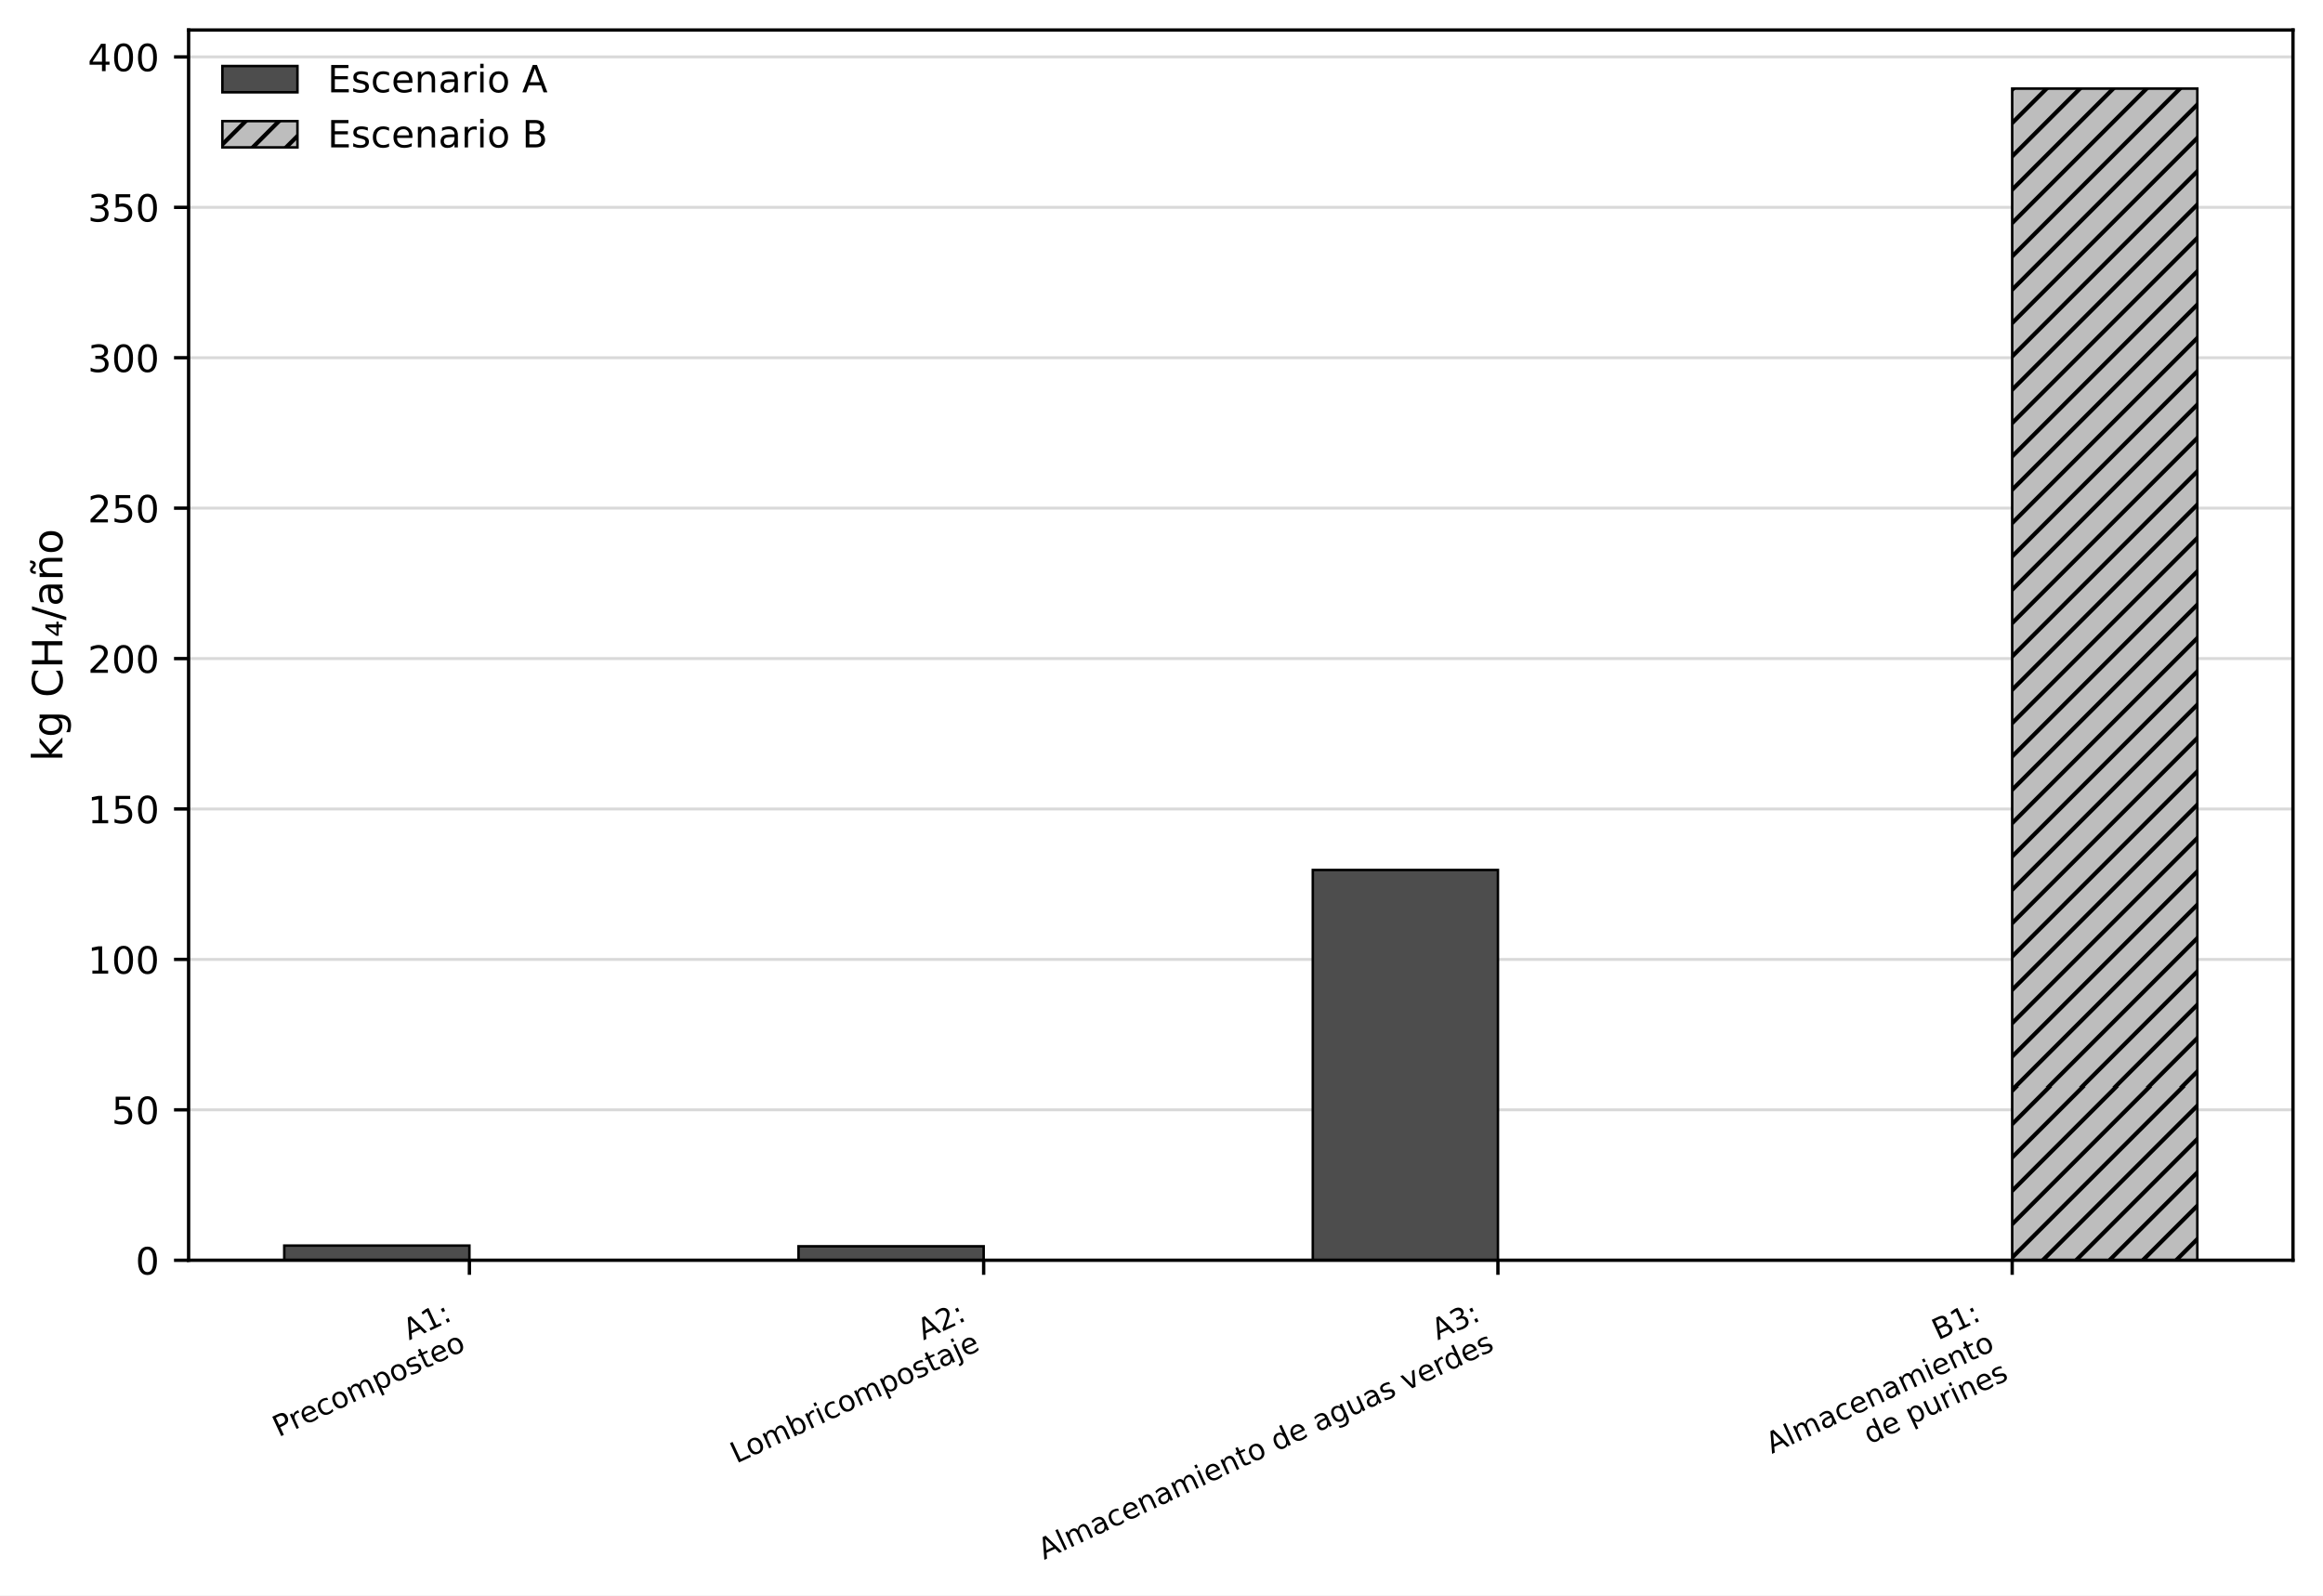
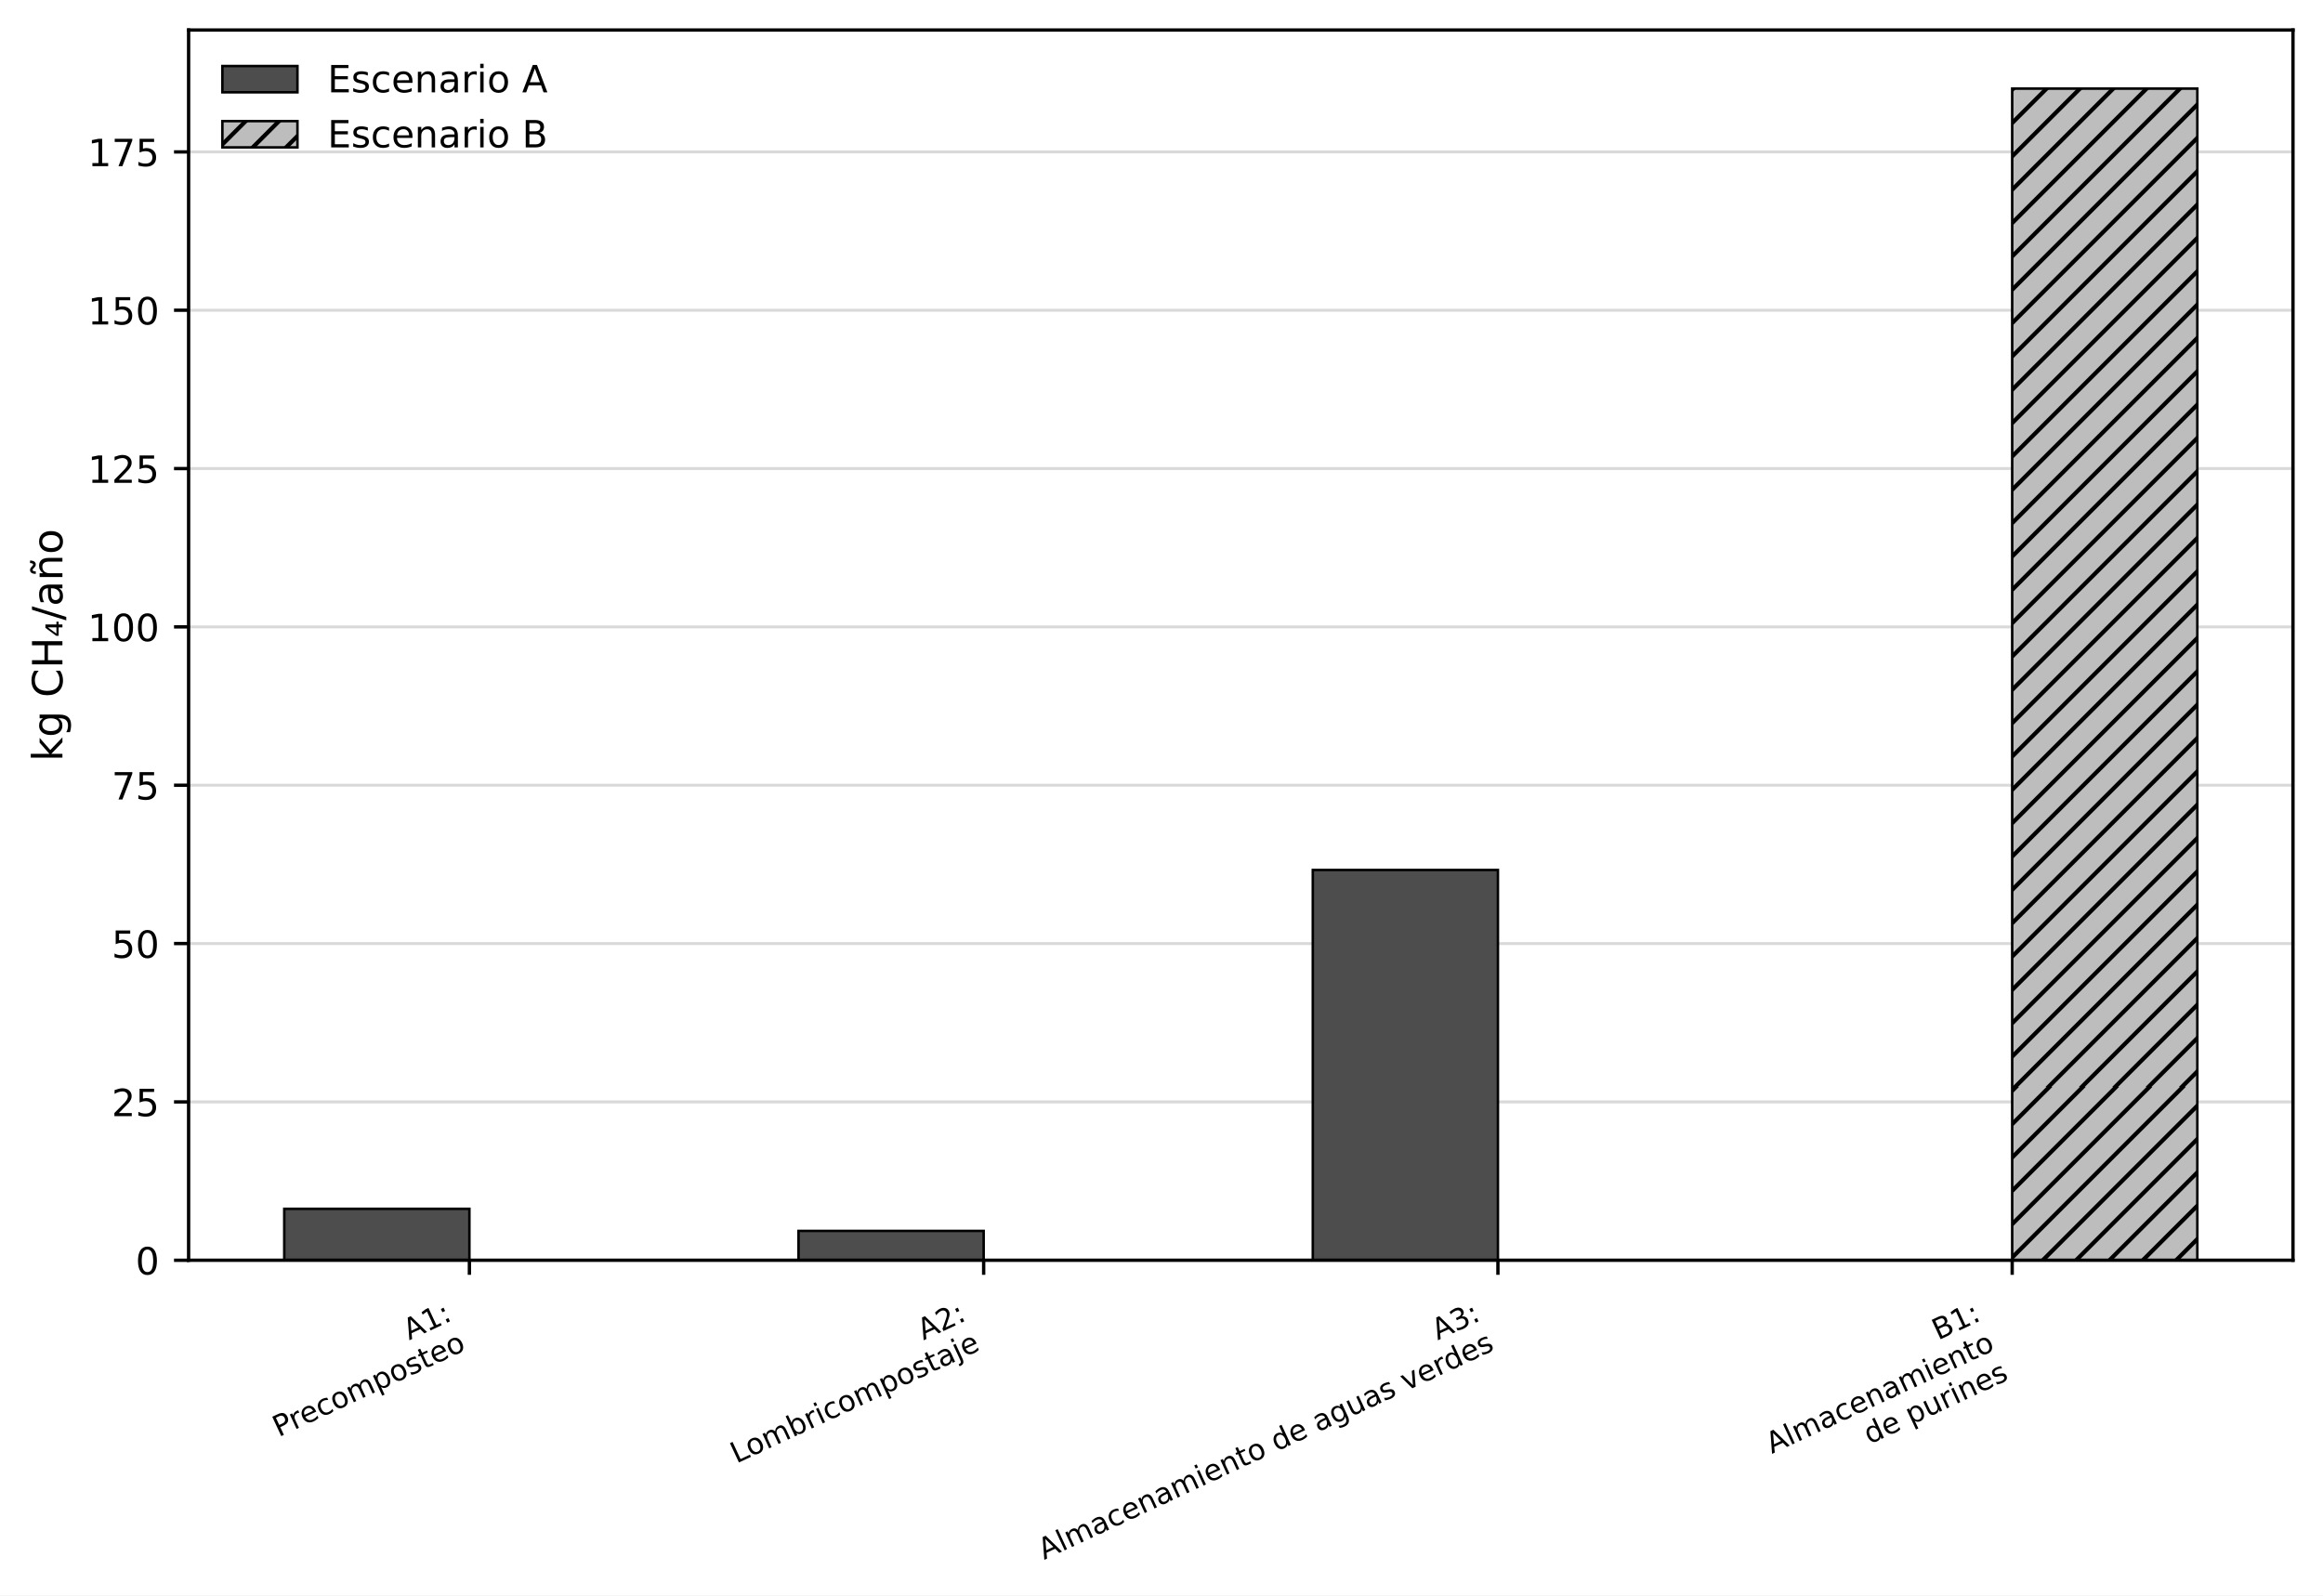
<svg xmlns="http://www.w3.org/2000/svg" xmlns:xlink="http://www.w3.org/1999/xlink" width="557.037pt" height="382.665pt" viewBox="0 0 557.037 382.665" version="1.1">
  <defs>
    <style type="text/css">*{stroke-linejoin: round; stroke-linecap: butt}</style>
  </defs>
  <g id="figure_1">
    <g id="patch_1">
      <path d="M 0 382.665 L 557.037 382.665 L 557.037 0 L 0 0 z " style="fill: #ffffff" />
    </g>
    <g id="axes_1">
      <g id="patch_2">
        <path d="M 45.227 302.264 L 549.837 302.264 L 549.837 7.2 L 45.227 7.2 z " style="fill: #ffffff" />
      </g>
      <g id="matplotlib.axis_1">
        <g id="xtick_1">
          <g id="line2d_1">
            <defs>
              <path id="m8512bdd903" d="M 0 0 L 0 3.5 " style="stroke: #000000; stroke-width: 0.8" />
            </defs>
            <g>
              <use xlink:href="#m8512bdd903" x="112.558" y="302.264" style="stroke: #000000; stroke-width: 0.8" />
            </g>
          </g>
          <g id="text_1">
            <text style="font-size: 7px; font-family: 'DejaVu Sans'" transform="translate(98.11647 321.4867) rotate(-25)">A1:</text>
            <text style="font-size: 7px; font-family: 'DejaVu Sans'" transform="translate(66.82278 344.7279) rotate(-25)">Precomposteo</text>
          </g>
        </g>
        <g id="xtick_2">
          <g id="line2d_2">
            <g>
              <use xlink:href="#m8512bdd903" x="235.874" y="302.264" style="stroke: #000000; stroke-width: 0.8" />
            </g>
          </g>
          <g id="text_2">
            <text style="font-size: 7px; font-family: 'DejaVu Sans'" transform="translate(221.4327 321.4867) rotate(-25)">A2:</text>
            <text style="font-size: 7px; font-family: 'DejaVu Sans'" transform="translate(176.5704 351.0551) rotate(-25)">Lombricompostaje</text>
          </g>
        </g>
        <g id="xtick_3">
          <g id="line2d_3">
            <g>
              <use xlink:href="#m8512bdd903" x="359.19" y="302.264" style="stroke: #000000; stroke-width: 0.8" />
            </g>
          </g>
          <g id="text_3">
            <text style="font-size: 7px; font-family: 'DejaVu Sans'" transform="translate(344.7489 321.4867) rotate(-25)">A3:</text>
            <text style="font-size: 7px; font-family: 'DejaVu Sans'" transform="translate(250.3696 374.1453) rotate(-25)">Almacenamiento de aguas verdes</text>
          </g>
        </g>
        <g id="xtick_4">
          <g id="line2d_4">
            <g>
              <use xlink:href="#m8512bdd903" x="482.507" y="302.264" style="stroke: #000000; stroke-width: 0.8" />
            </g>
          </g>
          <g id="text_4">
            <text style="font-size: 7px; font-family: 'DejaVu Sans'" transform="translate(464.7396 321.4927) rotate(-25)">B1:</text>
            <text style="font-size: 7px; font-family: 'DejaVu Sans'" transform="translate(424.8734 348.7314) rotate(-25)">Almacenamiento</text>
            <text style="font-size: 7px; font-family: 'DejaVu Sans'" transform="translate(448.296 346.458) rotate(-25)">de purines</text>
          </g>
        </g>
      </g>
      <g id="matplotlib.axis_2">
        <g id="ytick_1">
          <g id="line2d_5">
            <path d="M 45.227 302.264 L 549.837 302.264 " clip-path="url(#p68c178ee25)" style="fill: none; stroke: #d9d9d9; stroke-width: 0.7; stroke-linecap: square" />
          </g>
          <g id="line2d_6">
            <defs>
              <path id="me50acbb753" d="M 0 0 L -3.5 0 " style="stroke: #000000; stroke-width: 0.8" />
            </defs>
            <g>
              <use xlink:href="#me50acbb753" x="45.227" y="302.264" style="stroke: #000000; stroke-width: 0.8" />
            </g>
          </g>
          <g id="text_5">
            <text style="font-size: 9px; font-family: 'DejaVu Sans'; text-anchor: end" x="38.227" y="305.683" transform="rotate(-0 38.22719 305.6829)">0</text>
          </g>
        </g>
        <g id="ytick_2">
          <g id="line2d_7">
-             <path d="M 45.227 266.187 L 549.837 266.187 " clip-path="url(#p68c178ee25)" style="fill: none; stroke: #d9d9d9; stroke-width: 0.7; stroke-linecap: square" />
+             <path d="M 45.227 264.288 L 549.837 264.288 " clip-path="url(#p68c178ee25)" style="fill: none; stroke: #d9d9d9; stroke-width: 0.7; stroke-linecap: square" />
          </g>
          <g id="line2d_8">
            <g>
-               <use xlink:href="#me50acbb753" x="45.227" y="266.187" style="stroke: #000000; stroke-width: 0.8" />
+               <use xlink:href="#me50acbb753" x="45.227" y="264.288" style="stroke: #000000; stroke-width: 0.8" />
            </g>
          </g>
          <g id="text_6">
-             <text style="font-size: 9px; font-family: 'DejaVu Sans'; text-anchor: end" x="38.227" y="269.606" transform="rotate(-0 38.22719 269.606)">50</text>
+             <text style="font-size: 9px; font-family: 'DejaVu Sans'; text-anchor: end" x="38.227" y="267.707" transform="rotate(-0 38.22719 267.7073)">25</text>
          </g>
        </g>
        <g id="ytick_3">
          <g id="line2d_9">
-             <path d="M 45.227 230.11 L 549.837 230.11 " clip-path="url(#p68c178ee25)" style="fill: none; stroke: #d9d9d9; stroke-width: 0.7; stroke-linecap: square" />
+             <path d="M 45.227 226.312 L 549.837 226.312 " clip-path="url(#p68c178ee25)" style="fill: none; stroke: #d9d9d9; stroke-width: 0.7; stroke-linecap: square" />
          </g>
          <g id="line2d_10">
            <g>
-               <use xlink:href="#me50acbb753" x="45.227" y="230.11" style="stroke: #000000; stroke-width: 0.8" />
+               <use xlink:href="#me50acbb753" x="45.227" y="226.312" style="stroke: #000000; stroke-width: 0.8" />
            </g>
          </g>
          <g id="text_7">
-             <text style="font-size: 9px; font-family: 'DejaVu Sans'; text-anchor: end" x="38.227" y="233.529" transform="rotate(-0 38.22719 233.5292)">100</text>
+             <text style="font-size: 9px; font-family: 'DejaVu Sans'; text-anchor: end" x="38.227" y="229.732" transform="rotate(-0 38.22719 229.7316)">50</text>
          </g>
        </g>
        <g id="ytick_4">
          <g id="line2d_11">
-             <path d="M 45.227 194.033 L 549.837 194.033 " clip-path="url(#p68c178ee25)" style="fill: none; stroke: #d9d9d9; stroke-width: 0.7; stroke-linecap: square" />
+             <path d="M 45.227 188.337 L 549.837 188.337 " clip-path="url(#p68c178ee25)" style="fill: none; stroke: #d9d9d9; stroke-width: 0.7; stroke-linecap: square" />
          </g>
          <g id="line2d_12">
            <g>
-               <use xlink:href="#me50acbb753" x="45.227" y="194.033" style="stroke: #000000; stroke-width: 0.8" />
+               <use xlink:href="#me50acbb753" x="45.227" y="188.337" style="stroke: #000000; stroke-width: 0.8" />
            </g>
          </g>
          <g id="text_8">
-             <text style="font-size: 9px; font-family: 'DejaVu Sans'; text-anchor: end" x="38.227" y="197.452" transform="rotate(-0 38.22719 197.4523)">150</text>
+             <text style="font-size: 9px; font-family: 'DejaVu Sans'; text-anchor: end" x="38.227" y="191.756" transform="rotate(-0 38.22719 191.756)">75</text>
          </g>
        </g>
        <g id="ytick_5">
          <g id="line2d_13">
-             <path d="M 45.227 157.956 L 549.837 157.956 " clip-path="url(#p68c178ee25)" style="fill: none; stroke: #d9d9d9; stroke-width: 0.7; stroke-linecap: square" />
+             <path d="M 45.227 150.361 L 549.837 150.361 " clip-path="url(#p68c178ee25)" style="fill: none; stroke: #d9d9d9; stroke-width: 0.7; stroke-linecap: square" />
          </g>
          <g id="line2d_14">
            <g>
-               <use xlink:href="#me50acbb753" x="45.227" y="157.956" style="stroke: #000000; stroke-width: 0.8" />
+               <use xlink:href="#me50acbb753" x="45.227" y="150.361" style="stroke: #000000; stroke-width: 0.8" />
            </g>
          </g>
          <g id="text_9">
-             <text style="font-size: 9px; font-family: 'DejaVu Sans'; text-anchor: end" x="38.227" y="161.375" transform="rotate(-0 38.22719 161.3755)">200</text>
+             <text style="font-size: 9px; font-family: 'DejaVu Sans'; text-anchor: end" x="38.227" y="153.78" transform="rotate(-0 38.22719 153.7804)">100</text>
          </g>
        </g>
        <g id="ytick_6">
          <g id="line2d_15">
-             <path d="M 45.227 121.879 L 549.837 121.879 " clip-path="url(#p68c178ee25)" style="fill: none; stroke: #d9d9d9; stroke-width: 0.7; stroke-linecap: square" />
+             <path d="M 45.227 112.385 L 549.837 112.385 " clip-path="url(#p68c178ee25)" style="fill: none; stroke: #d9d9d9; stroke-width: 0.7; stroke-linecap: square" />
          </g>
          <g id="line2d_16">
            <g>
-               <use xlink:href="#me50acbb753" x="45.227" y="121.879" style="stroke: #000000; stroke-width: 0.8" />
+               <use xlink:href="#me50acbb753" x="45.227" y="112.385" style="stroke: #000000; stroke-width: 0.8" />
            </g>
          </g>
          <g id="text_10">
-             <text style="font-size: 9px; font-family: 'DejaVu Sans'; text-anchor: end" x="38.227" y="125.299" transform="rotate(-0 38.22719 125.2986)">250</text>
+             <text style="font-size: 9px; font-family: 'DejaVu Sans'; text-anchor: end" x="38.227" y="115.805" transform="rotate(-0 38.22719 115.8047)">125</text>
          </g>
        </g>
        <g id="ytick_7">
          <g id="line2d_17">
-             <path d="M 45.227 85.802 L 549.837 85.802 " clip-path="url(#p68c178ee25)" style="fill: none; stroke: #d9d9d9; stroke-width: 0.7; stroke-linecap: square" />
+             <path d="M 45.227 74.41 L 549.837 74.41 " clip-path="url(#p68c178ee25)" style="fill: none; stroke: #d9d9d9; stroke-width: 0.7; stroke-linecap: square" />
          </g>
          <g id="line2d_18">
            <g>
-               <use xlink:href="#me50acbb753" x="45.227" y="85.802" style="stroke: #000000; stroke-width: 0.8" />
+               <use xlink:href="#me50acbb753" x="45.227" y="74.41" style="stroke: #000000; stroke-width: 0.8" />
            </g>
          </g>
          <g id="text_11">
-             <text style="font-size: 9px; font-family: 'DejaVu Sans'; text-anchor: end" x="38.227" y="89.222" transform="rotate(-0 38.22719 89.22178)">300</text>
+             <text style="font-size: 9px; font-family: 'DejaVu Sans'; text-anchor: end" x="38.227" y="77.829" transform="rotate(-0 38.22719 77.82909)">150</text>
          </g>
        </g>
        <g id="ytick_8">
          <g id="line2d_19">
-             <path d="M 45.227 49.726 L 549.837 49.726 " clip-path="url(#p68c178ee25)" style="fill: none; stroke: #d9d9d9; stroke-width: 0.7; stroke-linecap: square" />
+             <path d="M 45.227 36.434 L 549.837 36.434 " clip-path="url(#p68c178ee25)" style="fill: none; stroke: #d9d9d9; stroke-width: 0.7; stroke-linecap: square" />
          </g>
          <g id="line2d_20">
            <g>
-               <use xlink:href="#me50acbb753" x="45.227" y="49.726" style="stroke: #000000; stroke-width: 0.8" />
+               <use xlink:href="#me50acbb753" x="45.227" y="36.434" style="stroke: #000000; stroke-width: 0.8" />
            </g>
          </g>
          <g id="text_12">
-             <text style="font-size: 9px; font-family: 'DejaVu Sans'; text-anchor: end" x="38.227" y="53.145" transform="rotate(-0 38.22719 53.14493)">350</text>
-           </g>
-         </g>
-         <g id="ytick_9">
-           <g id="line2d_21">
-             <path d="M 45.227 13.649 L 549.837 13.649 " clip-path="url(#p68c178ee25)" style="fill: none; stroke: #d9d9d9; stroke-width: 0.7; stroke-linecap: square" />
-           </g>
-           <g id="line2d_22">
-             <g>
-               <use xlink:href="#me50acbb753" x="45.227" y="13.649" style="stroke: #000000; stroke-width: 0.8" />
-             </g>
-           </g>
-           <g id="text_13">
-             <text style="font-size: 9px; font-family: 'DejaVu Sans'; text-anchor: end" x="38.227" y="17.068" transform="rotate(-0 38.22719 17.06808)">400</text>
-           </g>
-         </g>
-         <g id="text_14">
+             <text style="font-size: 9px; font-family: 'DejaVu Sans'; text-anchor: end" x="38.227" y="39.853" transform="rotate(-0 38.22719 39.85346)">175</text>
+           </g>
+         </g>
+         <g id="text_13">
          <text style="font-size: 10px; font-family: 'DejaVu Sans'; text-anchor: middle" x="14.969" y="154.732" transform="rotate(-90 14.96875 154.7318)">kg CH₄/año</text>
        </g>
      </g>
      <g id="patch_3">
-         <path d="M 68.164 302.264 L 112.558 302.264 L 112.558 298.75 L 68.164 298.75 z " clip-path="url(#p68c178ee25)" style="fill: #4d4d4d; stroke: #000000; stroke-width: 0.6; stroke-linejoin: miter" />
+         <path d="M 68.164 302.264 L 112.558 302.264 L 112.558 289.934 L 68.164 289.934 z " clip-path="url(#p68c178ee25)" style="fill: #4d4d4d; stroke: #000000; stroke-width: 0.6; stroke-linejoin: miter" />
      </g>
      <g id="patch_4">
-         <path d="M 191.48 302.264 L 235.874 302.264 L 235.874 298.922 L 191.48 298.922 z " clip-path="url(#p68c178ee25)" style="fill: #4d4d4d; stroke: #000000; stroke-width: 0.6; stroke-linejoin: miter" />
+         <path d="M 191.48 302.264 L 235.874 302.264 L 235.874 295.228 L 191.48 295.228 z " clip-path="url(#p68c178ee25)" style="fill: #4d4d4d; stroke: #000000; stroke-width: 0.6; stroke-linejoin: miter" />
      </g>
      <g id="patch_5">
        <path d="M 314.796 302.264 L 359.19 302.264 L 359.19 208.656 L 314.796 208.656 z " clip-path="url(#p68c178ee25)" style="fill: #4d4d4d; stroke: #000000; stroke-width: 0.6; stroke-linejoin: miter" />
      </g>
      <g id="patch_6">
        <path d="M 438.113 302.264 L 482.507 302.264 L 482.507 302.264 L 438.113 302.264 z " clip-path="url(#p68c178ee25)" style="fill: #4d4d4d; stroke: #000000; stroke-width: 0.6; stroke-linejoin: miter" />
      </g>
      <g id="patch_7">
        <path d="M 112.558 302.264 L 156.952 302.264 L 156.952 302.264 L 112.558 302.264 z " clip-path="url(#p68c178ee25)" style="fill: url(#h616a057982); stroke: #000000; stroke-width: 0.6; stroke-linejoin: miter" />
      </g>
      <g id="patch_8">
        <path d="M 235.874 302.264 L 280.268 302.264 L 280.268 302.264 L 235.874 302.264 z " clip-path="url(#p68c178ee25)" style="fill: url(#h616a057982); stroke: #000000; stroke-width: 0.6; stroke-linejoin: miter" />
      </g>
      <g id="patch_9">
        <path d="M 359.19 302.264 L 403.584 302.264 L 403.584 302.264 L 359.19 302.264 z " clip-path="url(#p68c178ee25)" style="fill: url(#h616a057982); stroke: #000000; stroke-width: 0.6; stroke-linejoin: miter" />
      </g>
      <g id="patch_10">
        <path d="M 482.507 302.264 L 526.9 302.264 L 526.9 21.251 L 482.507 21.251 z " clip-path="url(#p68c178ee25)" style="fill: url(#h616a057982); stroke: #000000; stroke-width: 0.6; stroke-linejoin: miter" />
      </g>
      <g id="patch_11">
        <path d="M 45.227 302.264 L 45.227 7.2 " style="fill: none; stroke: #000000; stroke-width: 0.8; stroke-linejoin: miter; stroke-linecap: square" />
      </g>
      <g id="patch_12">
        <path d="M 549.837 302.264 L 549.837 7.2 " style="fill: none; stroke: #000000; stroke-width: 0.8; stroke-linejoin: miter; stroke-linecap: square" />
      </g>
      <g id="patch_13">
        <path d="M 45.227 302.264 L 549.837 302.264 " style="fill: none; stroke: #000000; stroke-width: 0.8; stroke-linejoin: miter; stroke-linecap: square" />
      </g>
      <g id="patch_14">
        <path d="M 45.227 7.2 L 549.837 7.2 " style="fill: none; stroke: #000000; stroke-width: 0.8; stroke-linejoin: miter; stroke-linecap: square" />
      </g>
      <g id="legend_1">
        <g id="patch_15">
          <path d="M 53.327 22.139 L 71.327 22.139 L 71.327 15.839 L 53.327 15.839 z " style="fill: #4d4d4d; stroke: #000000; stroke-width: 0.6; stroke-linejoin: miter" />
        </g>
-         <g id="text_15">
+         <g id="text_14">
          <text style="font-size: 9px; font-family: 'DejaVu Sans'; text-anchor: start" x="78.527" y="22.139" transform="rotate(-0 78.52719 22.13859)">Escenario A</text>
        </g>
        <g id="patch_16">
          <path d="M 53.327 35.349 L 71.327 35.349 L 71.327 29.049 L 53.327 29.049 z " style="fill: url(#h616a057982); stroke: #000000; stroke-width: 0.6; stroke-linejoin: miter" />
        </g>
-         <g id="text_16">
+         <g id="text_15">
          <text style="font-size: 9px; font-family: 'DejaVu Sans'; text-anchor: start" x="78.527" y="35.349" transform="rotate(-0 78.52719 35.34891)">Escenario B</text>
        </g>
      </g>
    </g>
  </g>
  <defs>
    <clipPath id="p68c178ee25">
      <rect x="45.227" y="7.2" width="504.61" height="295.064" />
    </clipPath>
  </defs>
  <defs>
    <pattern id="h616a057982" patternUnits="userSpaceOnUse" x="0" y="0" width="72" height="72">
      <rect x="0" y="0" width="73" height="73" fill="#bdbdbd" />
      <path d="M -36 36 L 36 -36 M -32 40 L 40 -32 M -28 44 L 44 -28 M -24 48 L 48 -24 M -20 52 L 52 -20 M -16 56 L 56 -16 M -12 60 L 60 -12 M -8 64 L 64 -8 M -4 68 L 68 -4 M 0 72 L 72 0 M 4 76 L 76 4 M 8 80 L 80 8 M 12 84 L 84 12 M 16 88 L 88 16 M 20 92 L 92 20 M 24 96 L 96 24 M 28 100 L 100 28 M 32 104 L 104 32 M 36 108 L 108 36 " style="fill: #000000; stroke: #000000; stroke-width: 1.0; stroke-linecap: butt; stroke-linejoin: miter" />
    </pattern>
  </defs>
</svg>
